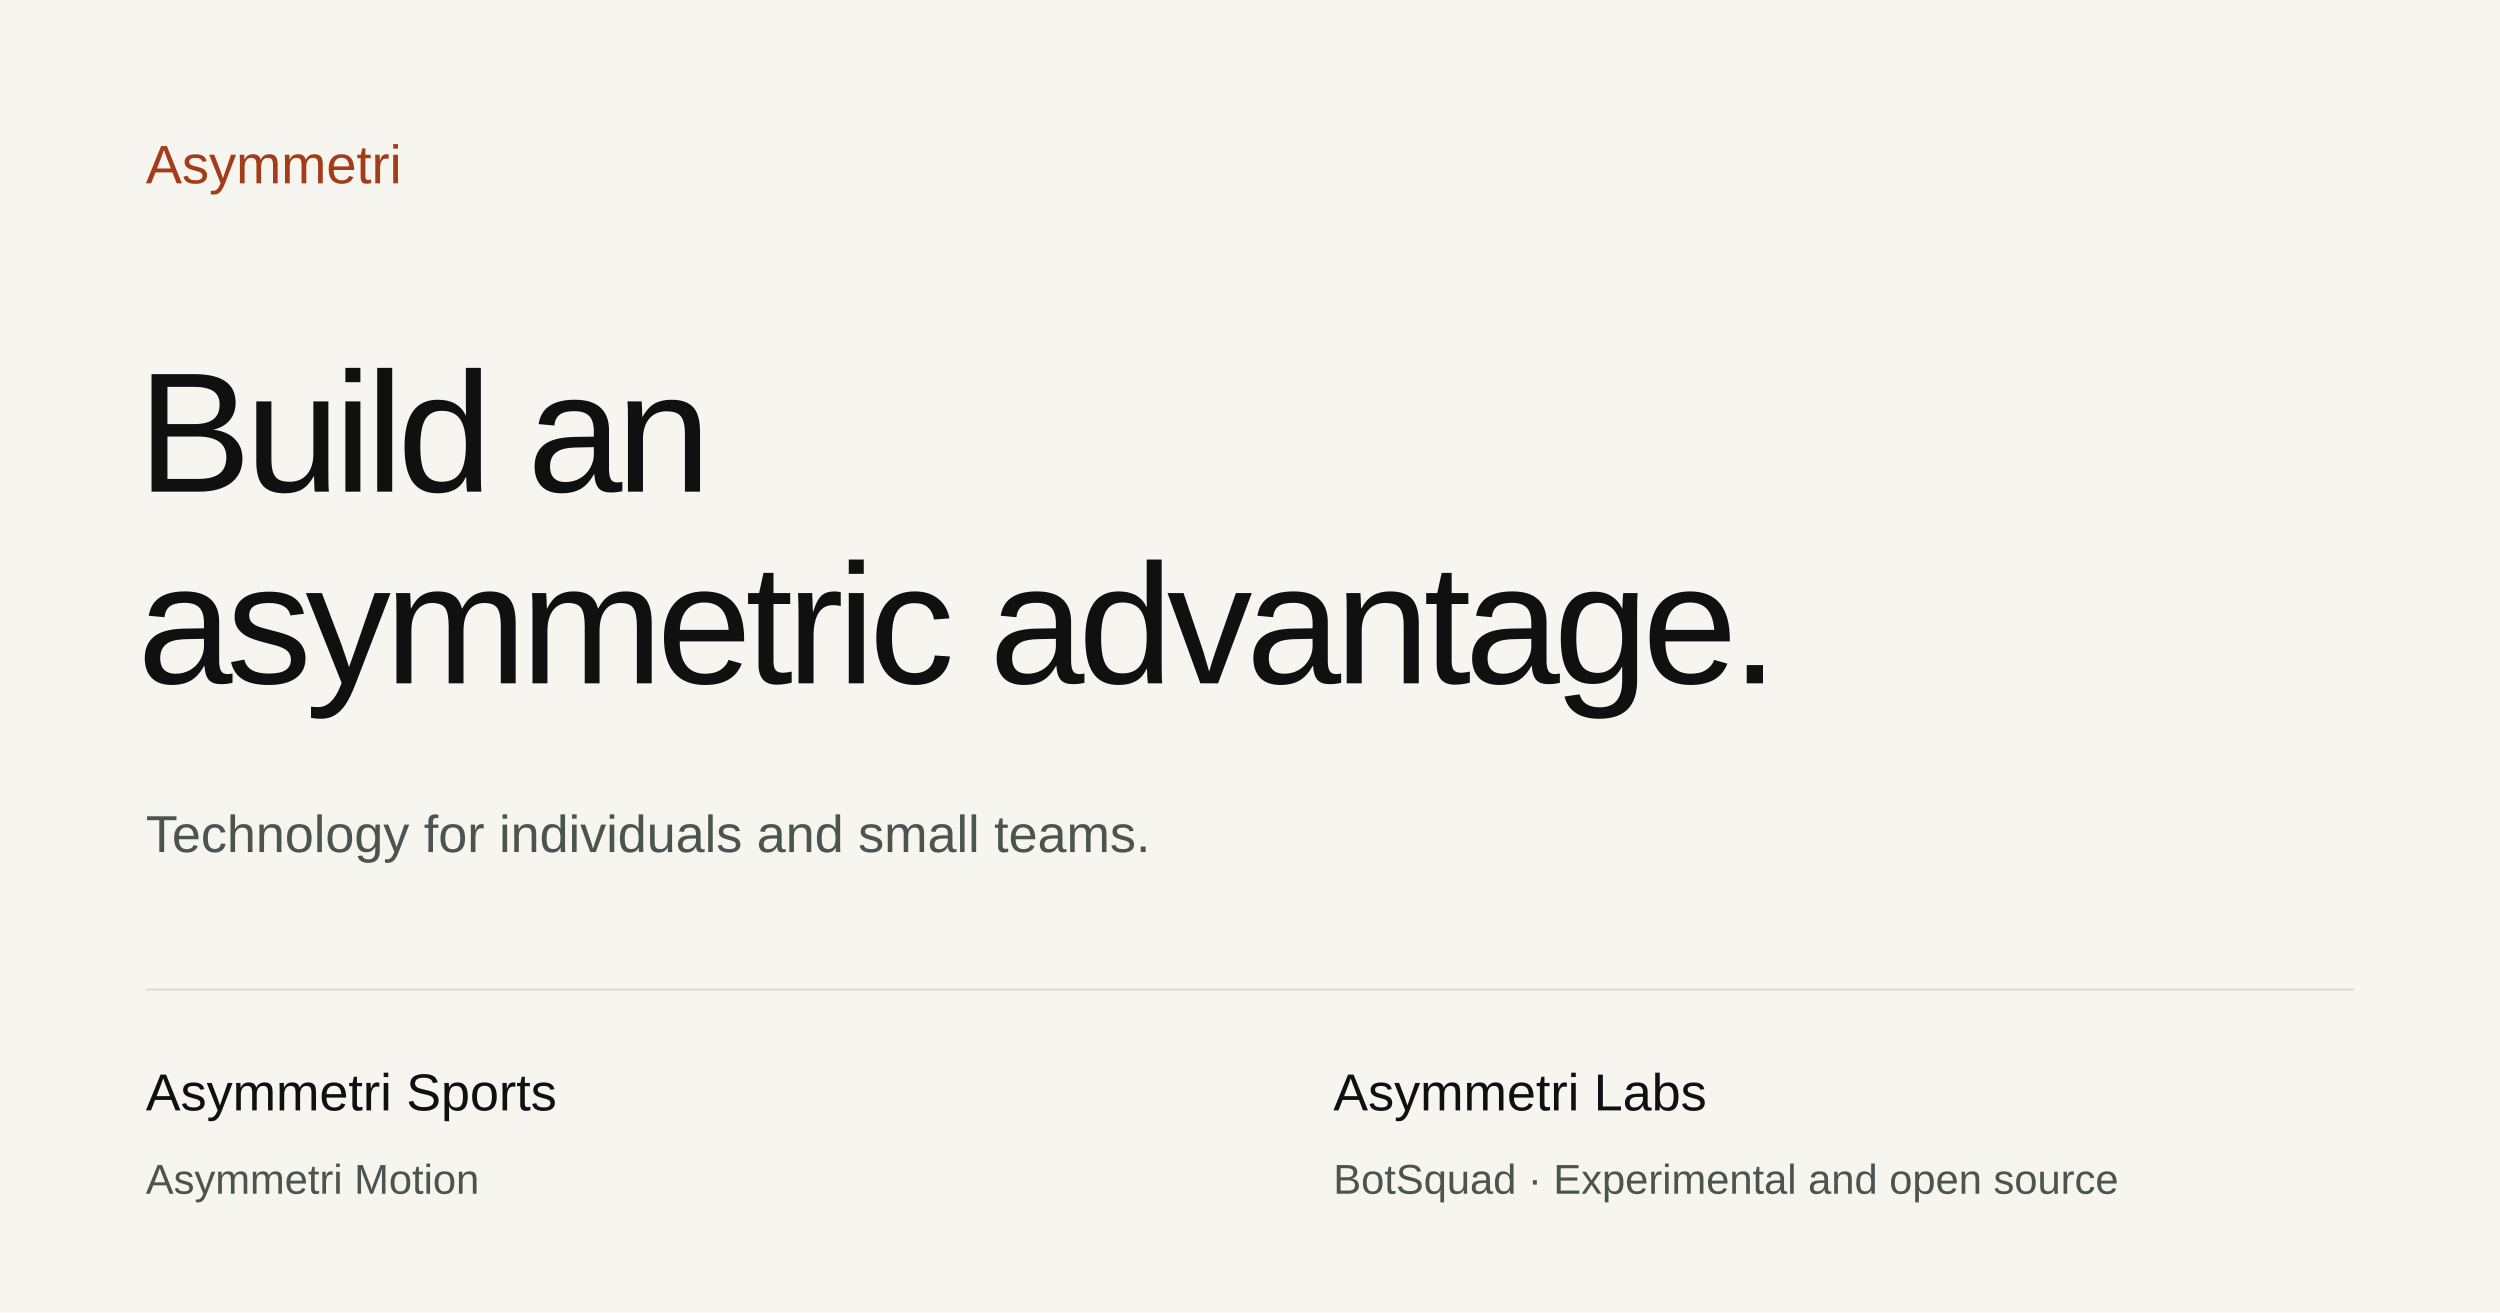
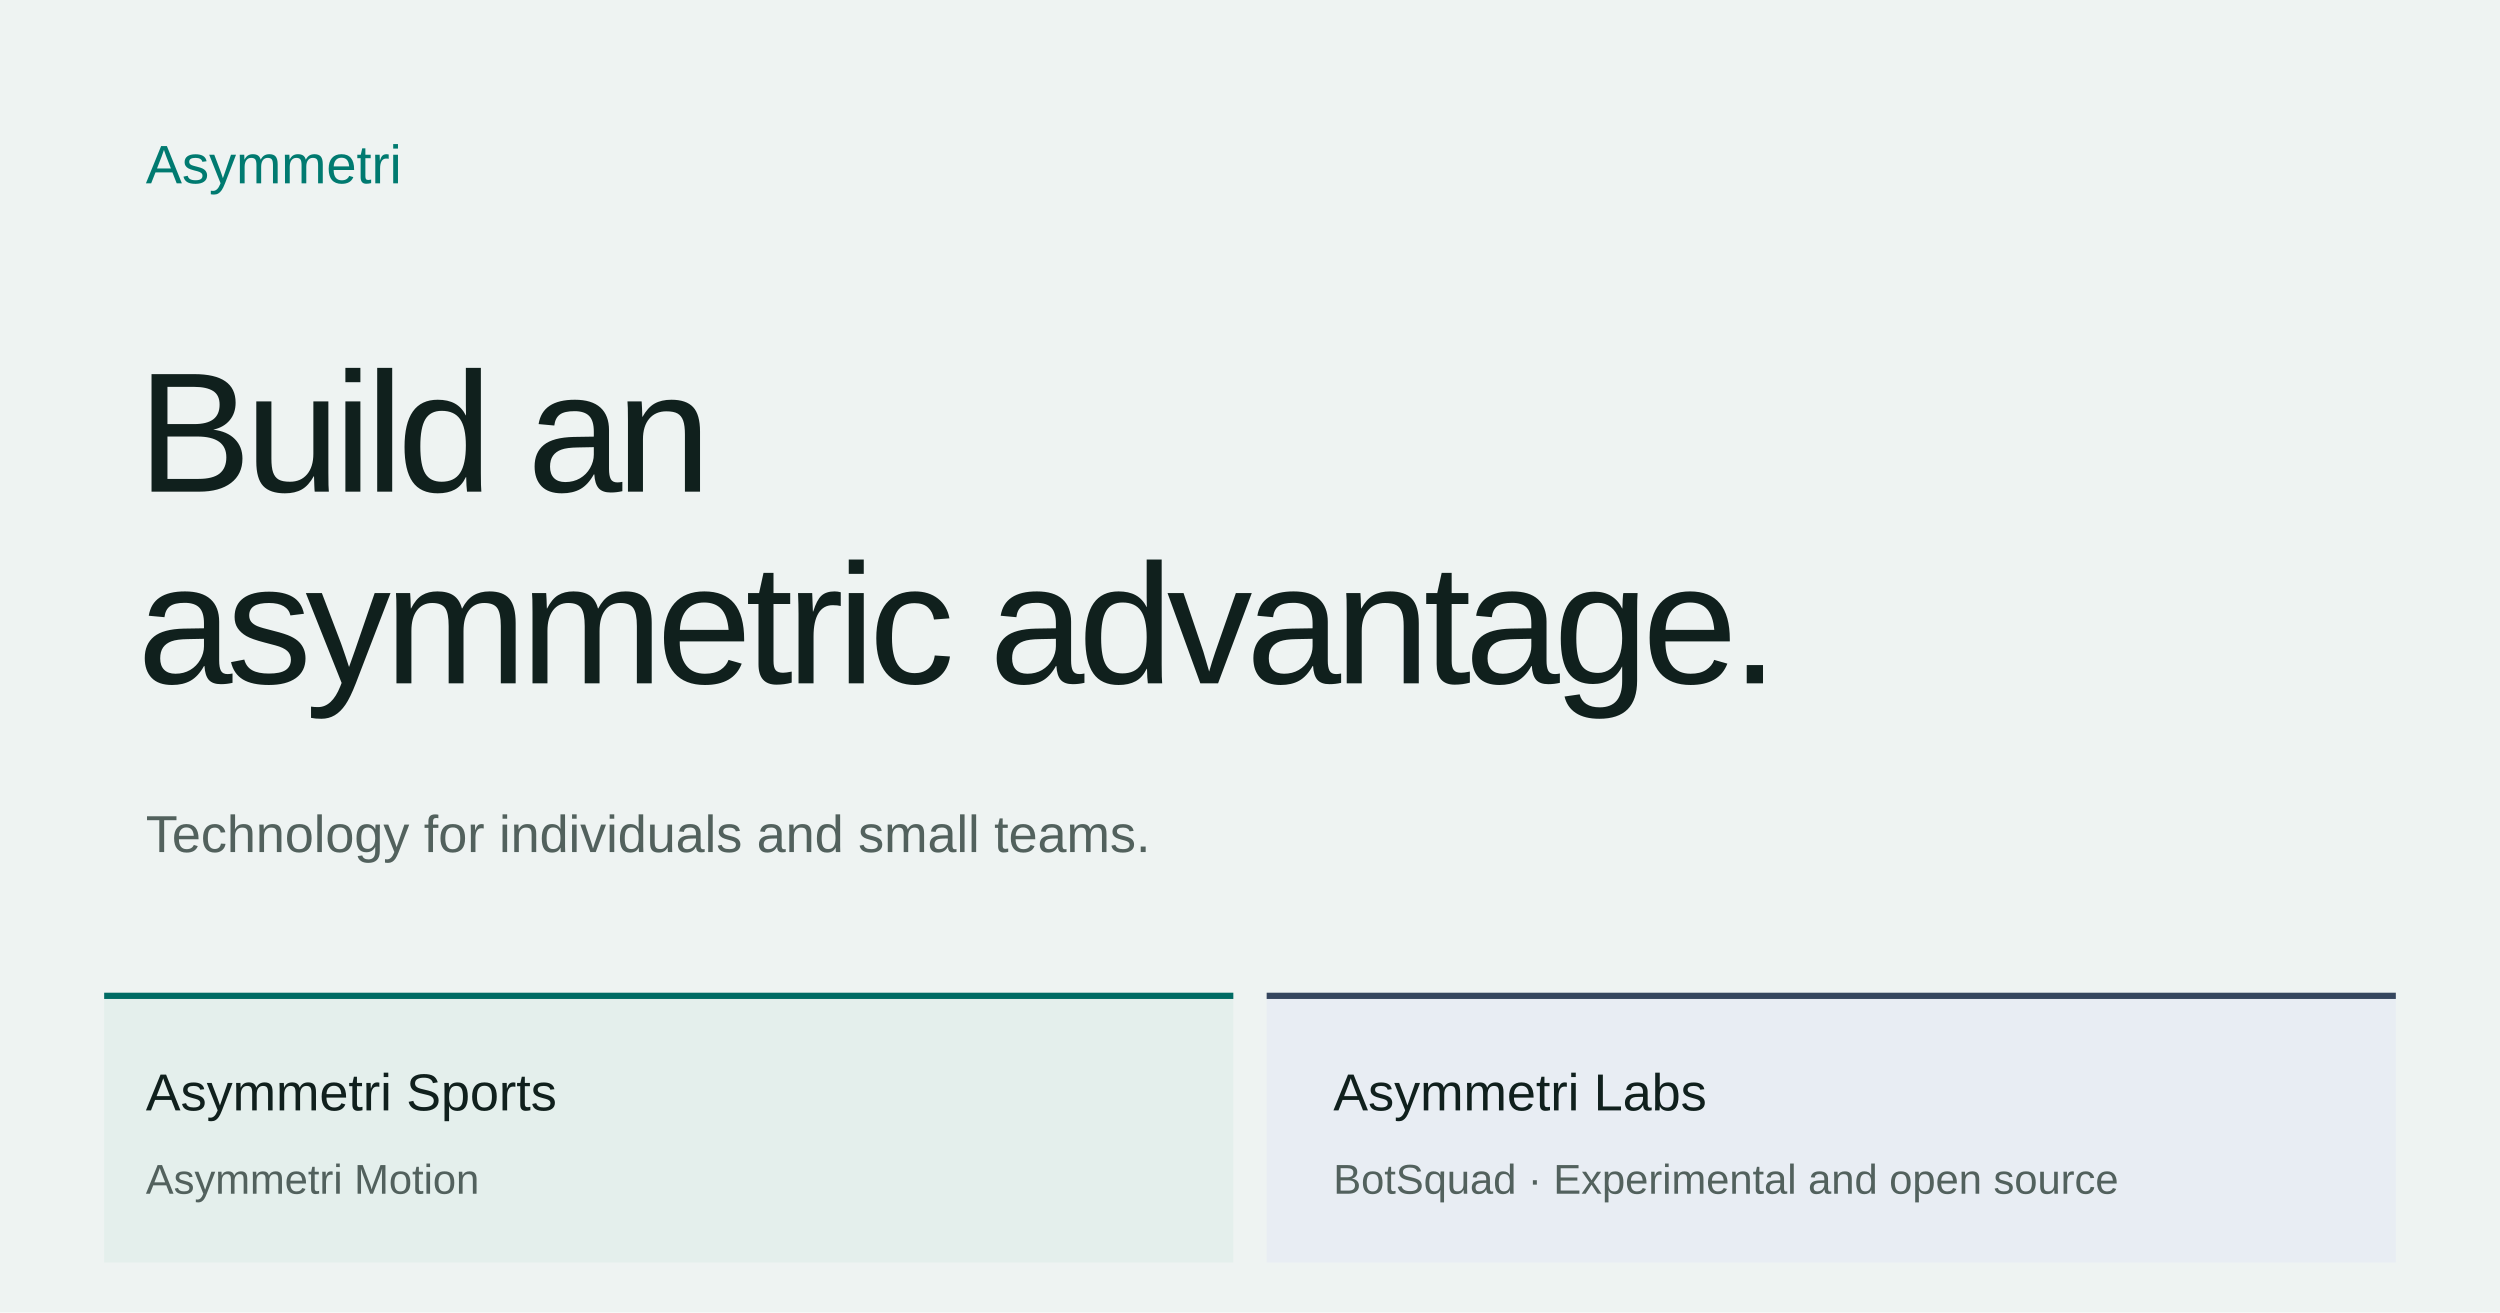
<svg xmlns="http://www.w3.org/2000/svg" width="1200" height="630" viewBox="0 0 1200 630">
-   <rect width="1200" height="630" fill="#f7f5f0" />
+   <rect width="1200" height="630" fill="#eef3f2" />
+   <rect x="50" y="478" width="542" height="128" fill="#e4efec" />
+   <rect x="608" y="478" width="542" height="128" fill="#e8edf3" />
+   <path d="M50 478h542" stroke="#006b64" stroke-width="3" />
+   <path d="M608 478h542" stroke="#35465e" stroke-width="3" />
  <g font-family="Arial, Helvetica, sans-serif">
-     <text x="70" y="88" fill="#a43c1a" font-size="26">Asymmetri</text>
-     <g fill="#0e1110" font-size="82" font-weight="500" letter-spacing="-3">
+     <text x="70" y="88" fill="#007a70" font-size="26">Asymmetri</text>
+     <g fill="#10201d" font-size="82" font-weight="500" letter-spacing="-3">
      <text x="66" y="236">Build an</text>
      <text x="66" y="328">asymmetric advantage.</text>
    </g>
-     <text x="70" y="409" fill="#4b554f" font-size="25">Technology for individuals and small teams.</text>
-     <path d="M70 475h1060" stroke="#d7dcd8" />
-     <text x="70" y="533" fill="#0e1110" font-size="25">Asymmetri Sports</text>
-     <text x="70" y="573" fill="#4b554f" font-size="20">Asymmetri Motion</text>
-     <text x="640" y="533" fill="#0e1110" font-size="25">Asymmetri Labs</text>
-     <text x="640" y="573" fill="#4b554f" font-size="20">BotSquad · Experimental and open source</text>
+     <text x="70" y="409" fill="#52615d" font-size="25">Technology for individuals and small teams.</text>
+     <text x="70" y="533" fill="#10201d" font-size="25">Asymmetri Sports</text>
+     <text x="70" y="573" fill="#52615d" font-size="20">Asymmetri Motion</text>
+     <text x="640" y="533" fill="#10201d" font-size="25">Asymmetri Labs</text>
+     <text x="640" y="573" fill="#52615d" font-size="20">BotSquad · Experimental and open source</text>
  </g>
</svg>
